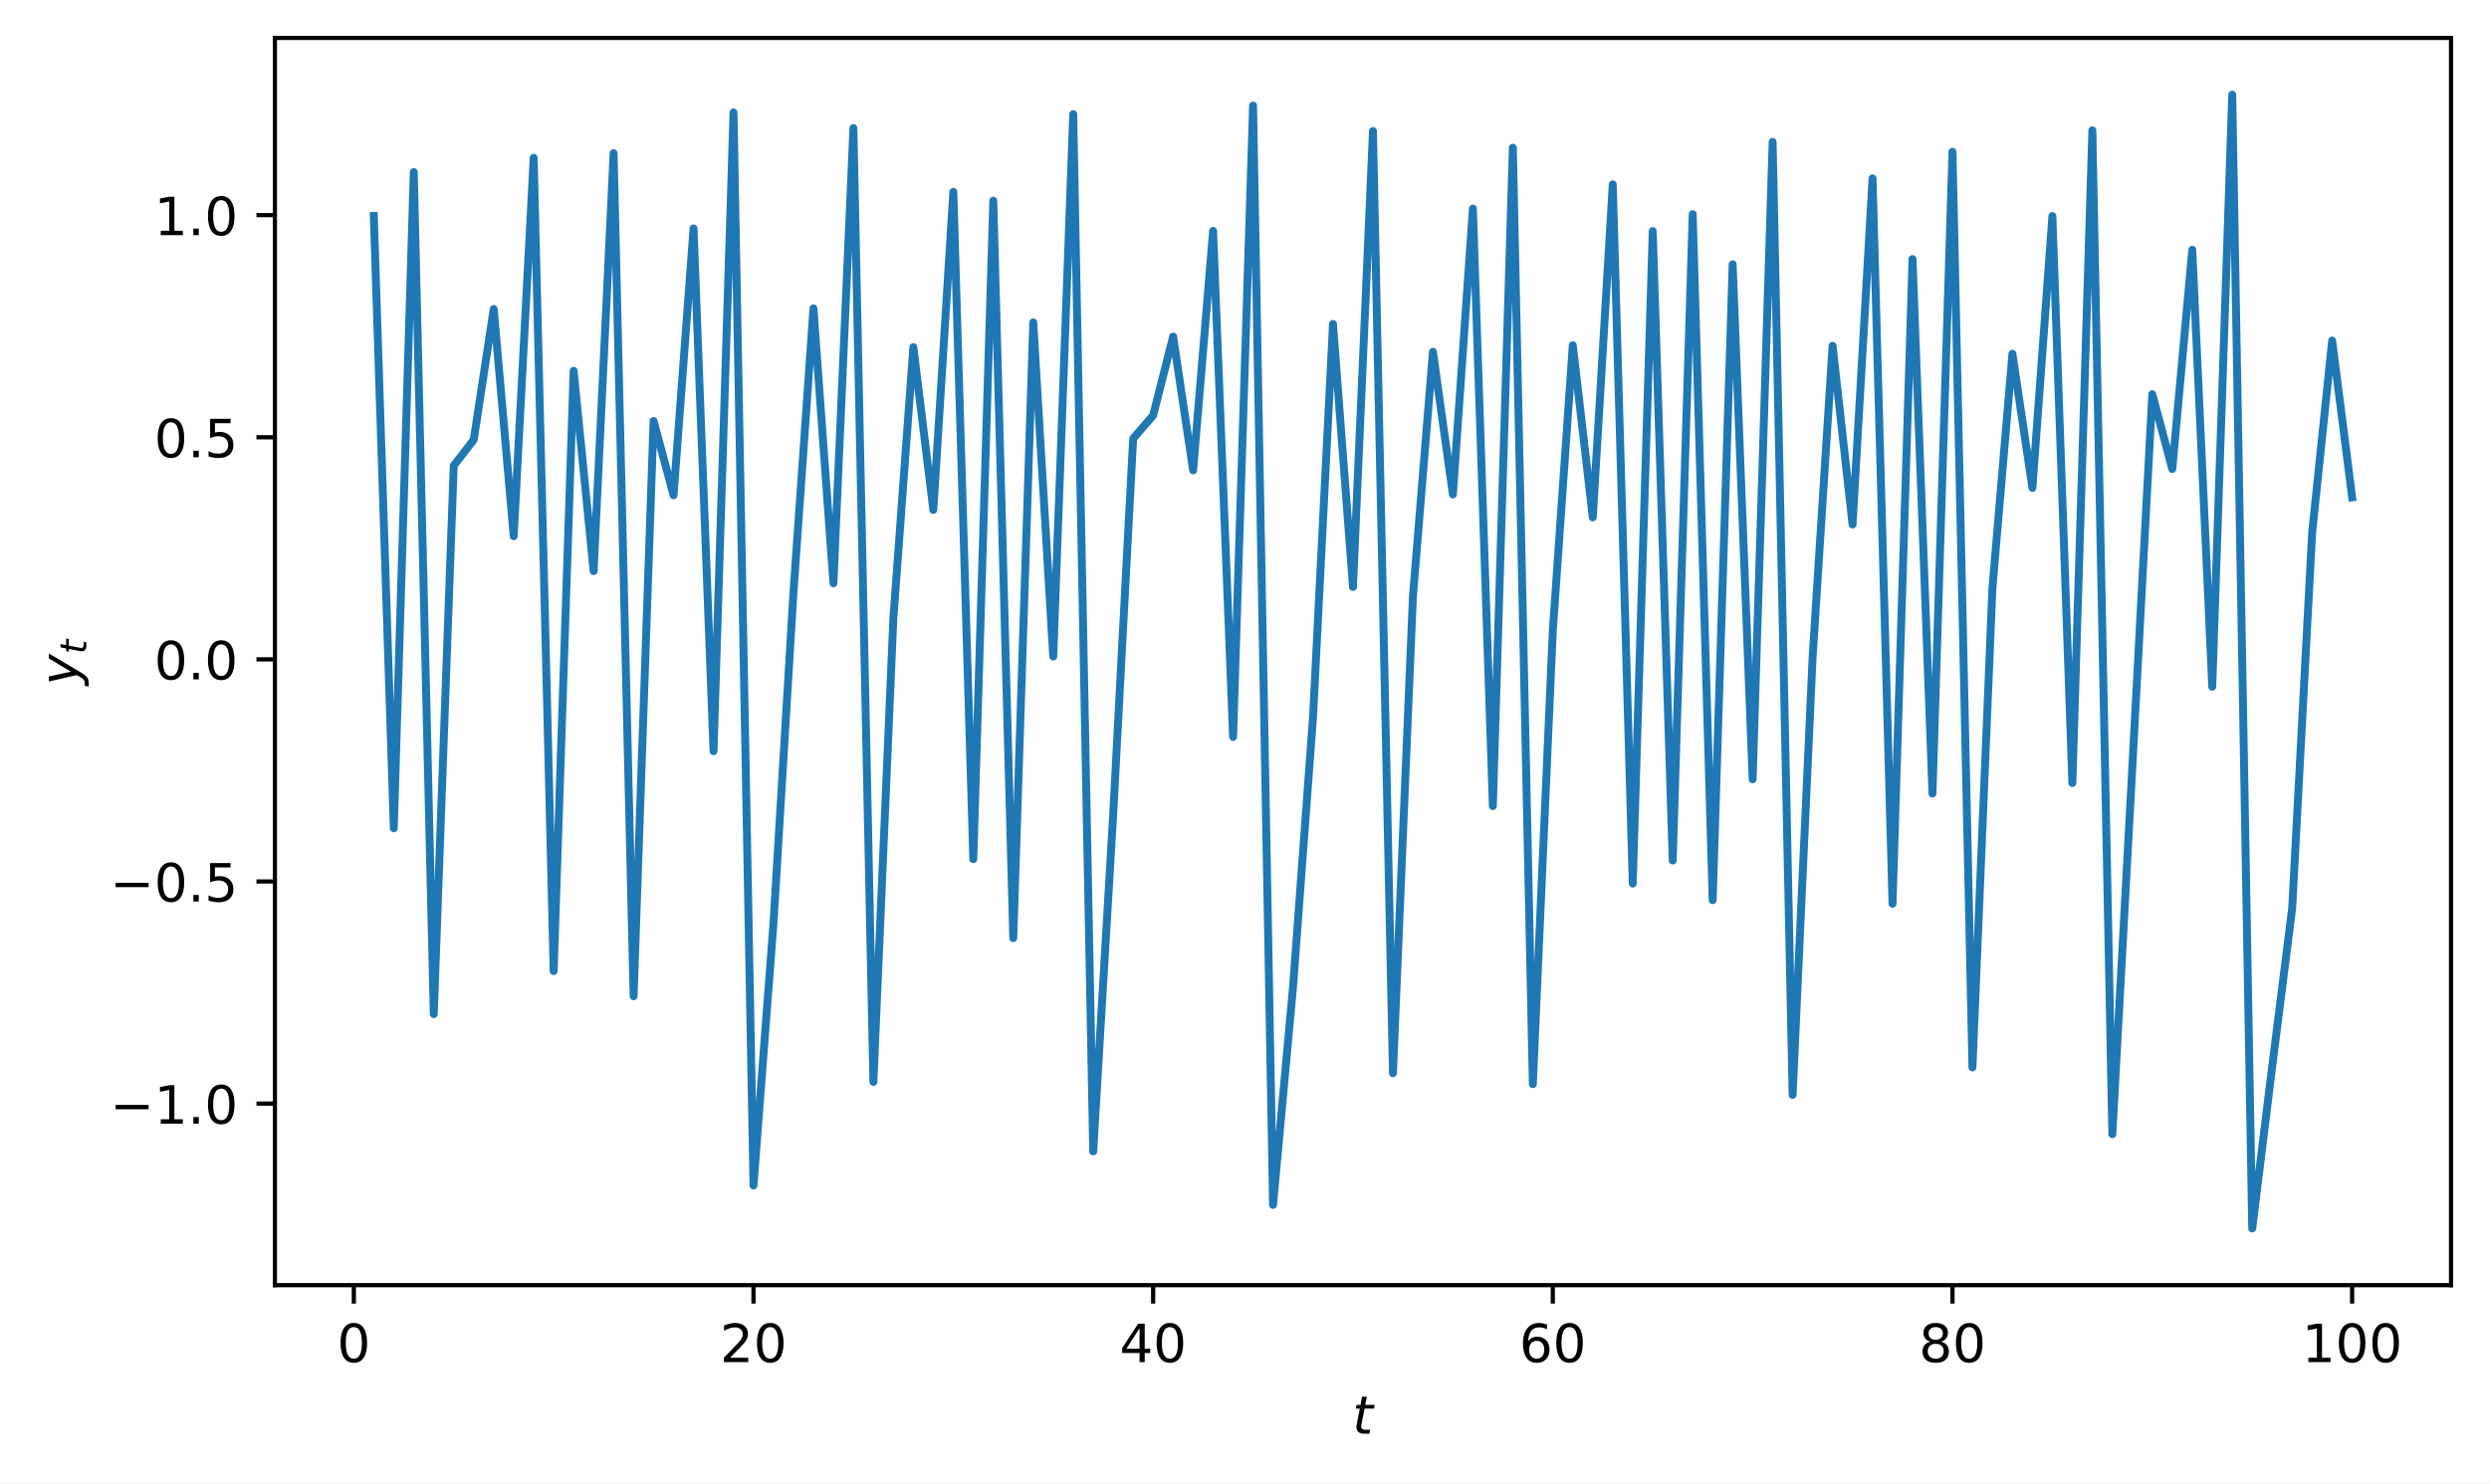
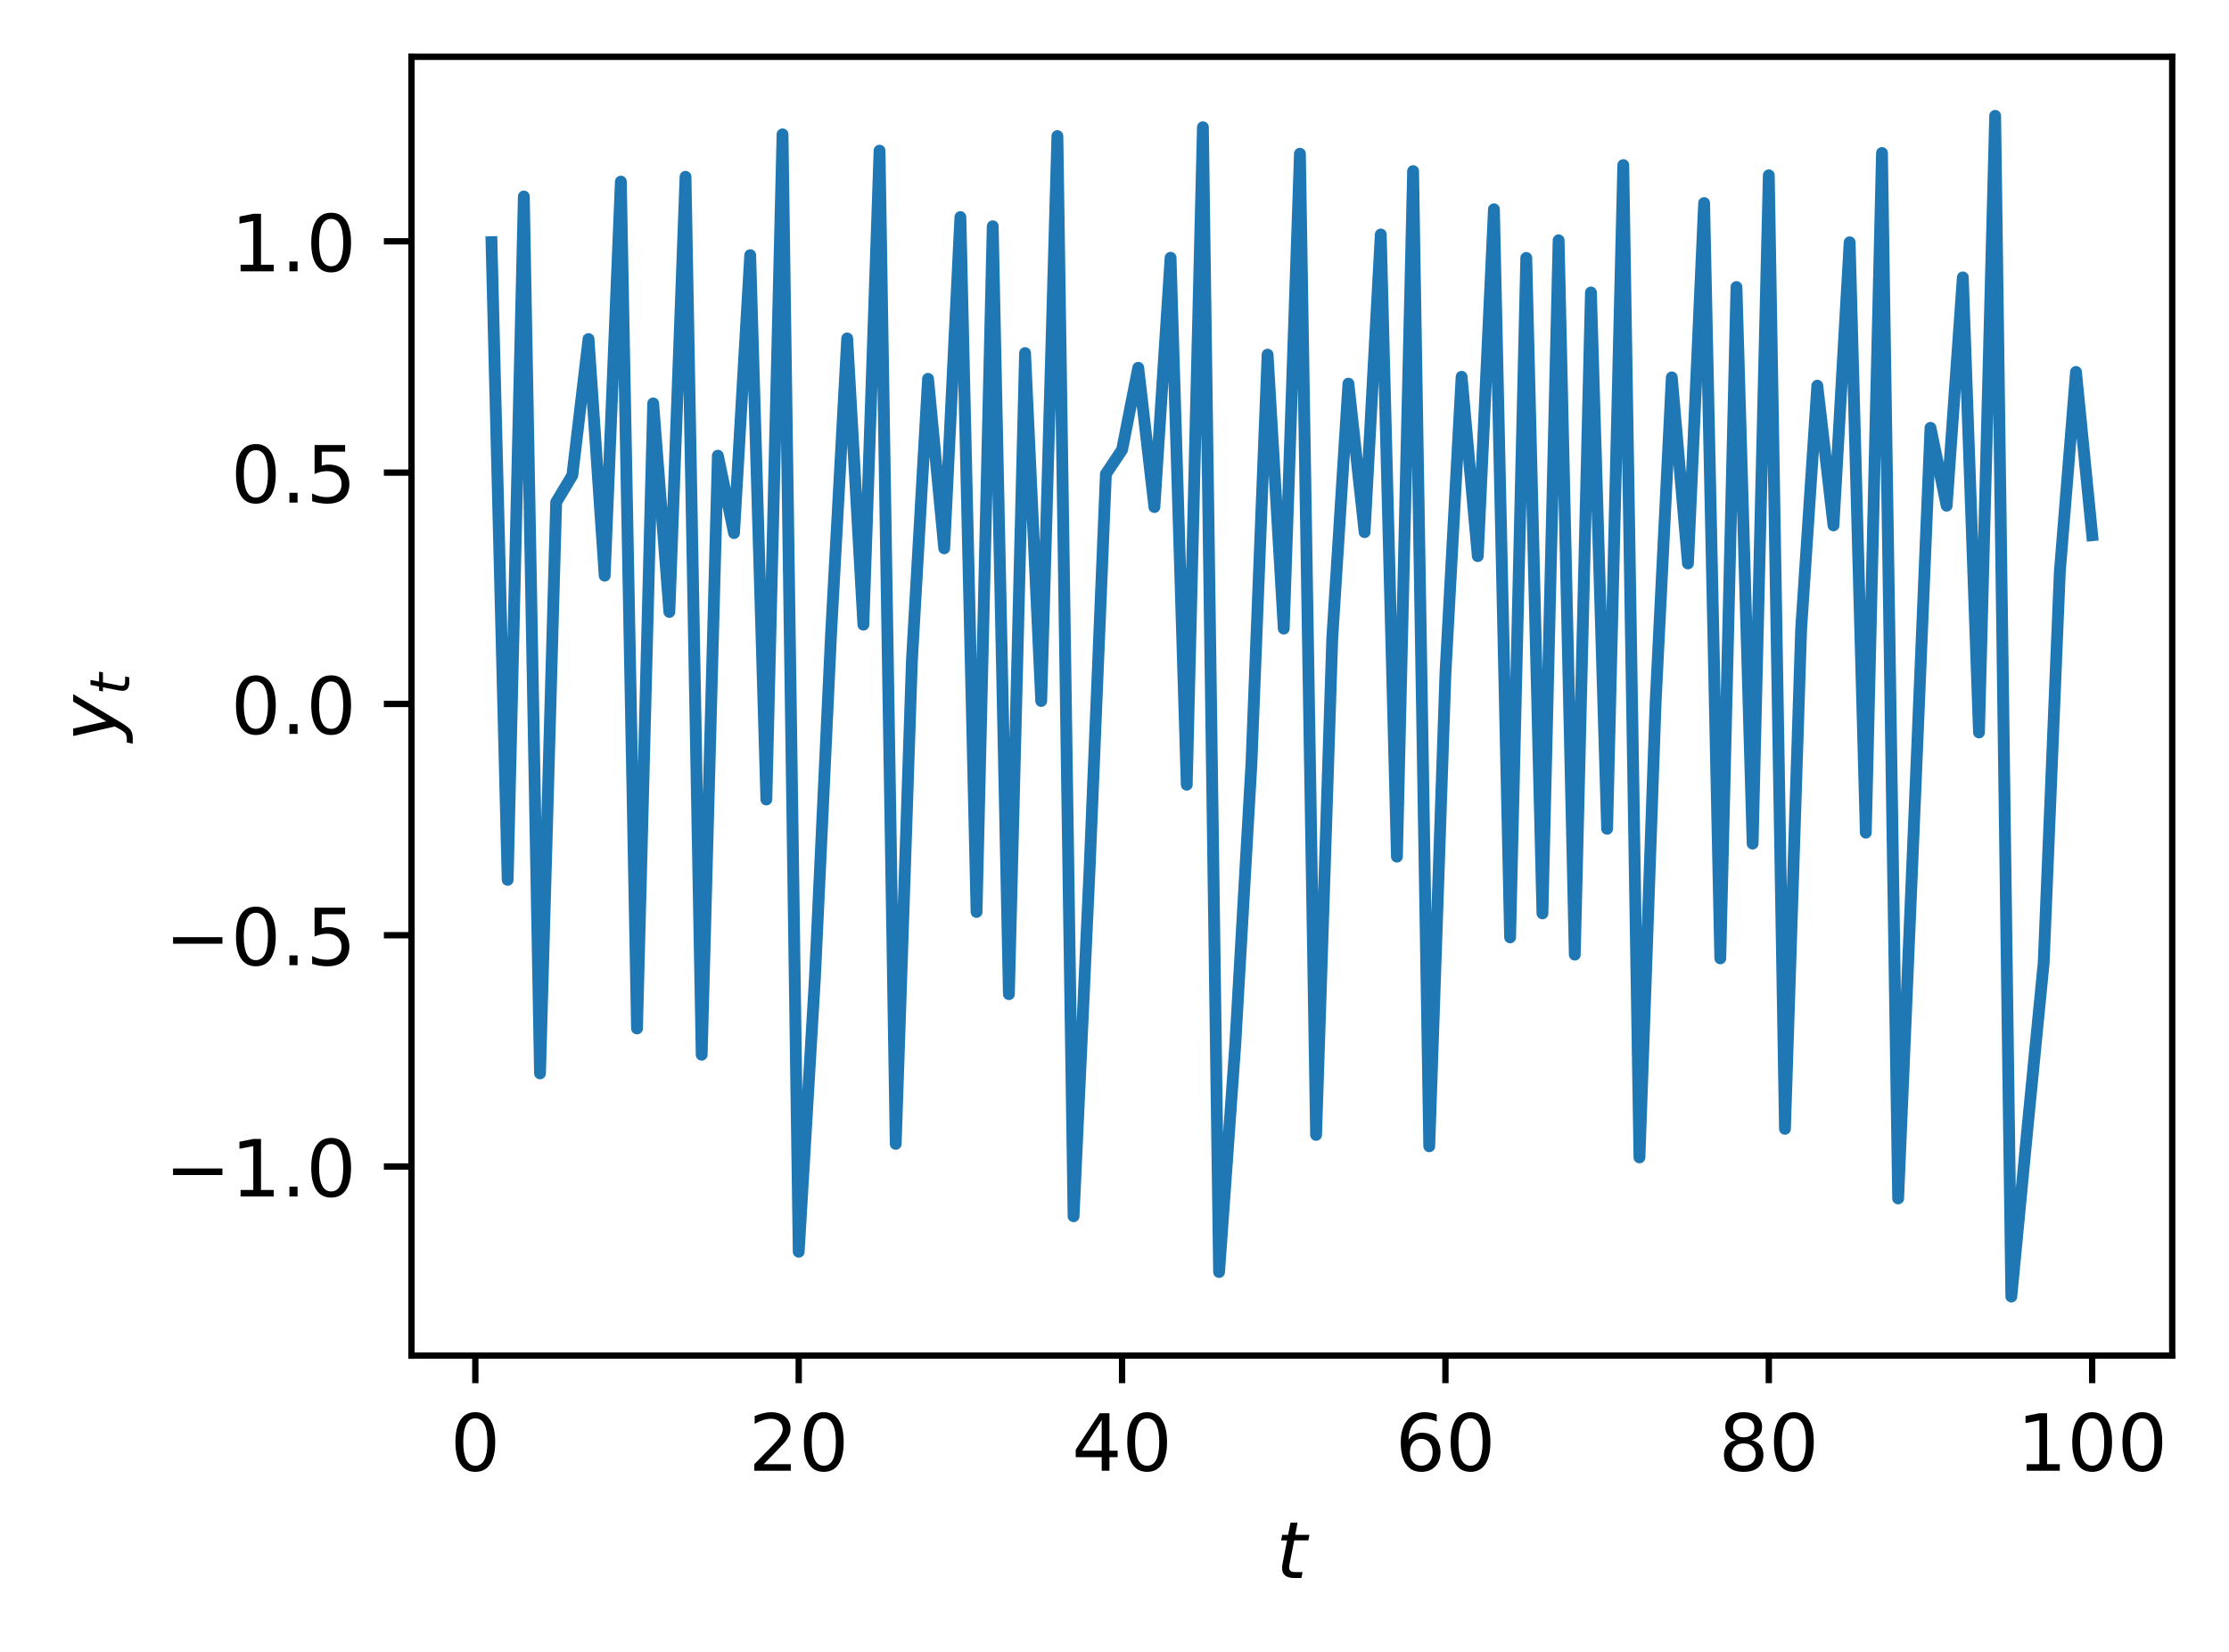
- <svg xmlns="http://www.w3.org/2000/svg" xmlns:xlink="http://www.w3.org/1999/xlink" height="281.485pt" version="1.1" viewBox="0 0 472.281 281.485" width="472.281pt">
+ <svg xmlns="http://www.w3.org/2000/svg" xmlns:xlink="http://www.w3.org/1999/xlink" height="209.413pt" version="1.1" viewBox="0 0 282.561 209.413" width="282.561pt">
  <defs>
    <style type="text/css">
*{stroke-linecap:butt;stroke-linejoin:round;}
  </style>
  </defs>
  <g id="figure_1">
    <g id="patch_1">
-       <path d="M 0 281.485  L 472.281 281.485  L 472.281 0  L 0 0  z " style="fill:#ffffff;" />
+       <path d="M 0 209.413  L 282.561 209.413  L 282.561 0  L 0 0  z " style="fill:#ffffff;" />
    </g>
    <g id="axes_1">
      <g id="patch_2">
-         <path d="M 52.161 243.929  L 465.081 243.929  L 465.081 7.2  L 52.161 7.2  z " style="fill:#ffffff;" />
+         <path d="M 52.161 171.857  L 275.361 171.857  L 275.361 7.2  L 52.161 7.2  z " style="fill:#ffffff;" />
      </g>
      <g id="matplotlib.axis_1">
        <g id="xtick_1">
          <g id="line2d_1">
            <defs>
-               <path d="M 0 0  L 0 3.5  " id="mea79c834b6" style="stroke:#000000;stroke-width:0.8;" />
-             </defs>
-             <g>
-               <use style="stroke:#000000;stroke-width:0.8;" x="67.138" xlink:href="#mea79c834b6" y="243.929" />
+               <path d="M 0 0  L 0 3.5  " id="m497b1aa5b3" style="stroke:#000000;stroke-width:0.8;" />
+             </defs>
+             <g>
+               <use style="stroke:#000000;stroke-width:0.8;" x="60.257" xlink:href="#m497b1aa5b3" y="171.857" />
            </g>
          </g>
          <g id="text_1">
            <defs>
              <path d="M 31.781 66.406  Q 24.172 66.406 20.328 58.906  Q 16.5 51.422 16.5 36.375  Q 16.5 21.391 20.328 13.891  Q 24.172 6.391 31.781 6.391  Q 39.453 6.391 43.281 13.891  Q 47.125 21.391 47.125 36.375  Q 47.125 51.422 43.281 58.906  Q 39.453 66.406 31.781 66.406  z M 31.781 74.219  Q 44.047 74.219 50.516 64.516  Q 56.984 54.828 56.984 36.375  Q 56.984 17.969 50.516 8.266  Q 44.047 -1.422 31.781 -1.422  Q 19.531 -1.422 13.062 8.266  Q 6.594 17.969 6.594 36.375  Q 6.594 54.828 13.062 64.516  Q 19.531 74.219 31.781 74.219  z " id="DejaVuSans-48" />
            </defs>
-             <g transform="translate(63.95704 258.5272)scale(0.1 -0.1)">
+             <g transform="translate(57.07556 186.4552)scale(0.1 -0.1)">
              <use xlink:href="#DejaVuSans-48" />
            </g>
          </g>
        </g>
        <g id="xtick_2">
          <g id="line2d_2">
            <g>
-               <use style="stroke:#000000;stroke-width:0.8;" x="142.973" xlink:href="#mea79c834b6" y="243.929" />
+               <use style="stroke:#000000;stroke-width:0.8;" x="101.249" xlink:href="#m497b1aa5b3" y="171.857" />
            </g>
          </g>
          <g id="text_2">
            <defs>
              <path d="M 19.188 8.297  L 53.609 8.297  L 53.609 0  L 7.328 0  L 7.328 8.297  Q 12.938 14.109 22.625 23.891  Q 32.328 33.688 34.812 36.531  Q 39.547 41.844 41.422 45.531  Q 43.312 49.219 43.312 52.781  Q 43.312 58.594 39.234 62.25  Q 35.156 65.922 28.609 65.922  Q 23.969 65.922 18.812 64.312  Q 13.672 62.703 7.812 59.422  L 7.812 69.391  Q 13.766 71.781 18.938 73  Q 24.125 74.219 28.422 74.219  Q 39.75 74.219 46.484 68.547  Q 53.219 62.891 53.219 53.422  Q 53.219 48.922 51.531 44.891  Q 49.859 40.875 45.406 35.406  Q 44.188 33.984 37.641 27.219  Q 31.109 20.453 19.188 8.297  z " id="DejaVuSans-50" />
            </defs>
-             <g transform="translate(136.6105 258.5272)scale(0.1 -0.1)">
+             <g transform="translate(94.88604 186.4552)scale(0.1 -0.1)">
              <use xlink:href="#DejaVuSans-50" />
              <use x="63.623" xlink:href="#DejaVuSans-48" />
            </g>
          </g>
        </g>
        <g id="xtick_3">
          <g id="line2d_3">
            <g>
-               <use style="stroke:#000000;stroke-width:0.8;" x="218.808" xlink:href="#mea79c834b6" y="243.929" />
+               <use style="stroke:#000000;stroke-width:0.8;" x="142.24" xlink:href="#m497b1aa5b3" y="171.857" />
            </g>
          </g>
          <g id="text_3">
            <defs>
              <path d="M 37.797 64.312  L 12.891 25.391  L 37.797 25.391  z M 35.203 72.906  L 47.609 72.906  L 47.609 25.391  L 58.016 25.391  L 58.016 17.188  L 47.609 17.188  L 47.609 0  L 37.797 0  L 37.797 17.188  L 4.891 17.188  L 4.891 26.703  z " id="DejaVuSans-52" />
            </defs>
-             <g transform="translate(212.4452 258.5272)scale(0.1 -0.1)">
+             <g transform="translate(135.8778 186.4552)scale(0.1 -0.1)">
              <use xlink:href="#DejaVuSans-52" />
              <use x="63.623" xlink:href="#DejaVuSans-48" />
            </g>
          </g>
        </g>
        <g id="xtick_4">
          <g id="line2d_4">
            <g>
-               <use style="stroke:#000000;stroke-width:0.8;" x="294.642" xlink:href="#mea79c834b6" y="243.929" />
+               <use style="stroke:#000000;stroke-width:0.8;" x="183.232" xlink:href="#m497b1aa5b3" y="171.857" />
            </g>
          </g>
          <g id="text_4">
            <defs>
              <path d="M 33.016 40.375  Q 26.375 40.375 22.484 35.828  Q 18.609 31.297 18.609 23.391  Q 18.609 15.531 22.484 10.953  Q 26.375 6.391 33.016 6.391  Q 39.656 6.391 43.531 10.953  Q 47.406 15.531 47.406 23.391  Q 47.406 31.297 43.531 35.828  Q 39.656 40.375 33.016 40.375  z M 52.594 71.297  L 52.594 62.312  Q 48.875 64.062 45.094 64.984  Q 41.312 65.922 37.594 65.922  Q 27.828 65.922 22.672 59.328  Q 17.531 52.734 16.797 39.406  Q 19.672 43.656 24.016 45.922  Q 28.375 48.188 33.594 48.188  Q 44.578 48.188 50.953 41.516  Q 57.328 34.859 57.328 23.391  Q 57.328 12.156 50.688 5.359  Q 44.047 -1.422 33.016 -1.422  Q 20.359 -1.422 13.672 8.266  Q 6.984 17.969 6.984 36.375  Q 6.984 53.656 15.188 63.938  Q 23.391 74.219 37.203 74.219  Q 40.922 74.219 44.703 73.484  Q 48.484 72.75 52.594 71.297  z " id="DejaVuSans-54" />
            </defs>
-             <g transform="translate(288.2799 258.5272)scale(0.1 -0.1)">
+             <g transform="translate(176.8695 186.4552)scale(0.1 -0.1)">
              <use xlink:href="#DejaVuSans-54" />
              <use x="63.623" xlink:href="#DejaVuSans-48" />
            </g>
          </g>
        </g>
        <g id="xtick_5">
          <g id="line2d_5">
            <g>
-               <use style="stroke:#000000;stroke-width:0.8;" x="370.477" xlink:href="#mea79c834b6" y="243.929" />
+               <use style="stroke:#000000;stroke-width:0.8;" x="224.224" xlink:href="#m497b1aa5b3" y="171.857" />
            </g>
          </g>
          <g id="text_5">
            <defs>
              <path d="M 31.781 34.625  Q 24.75 34.625 20.719 30.859  Q 16.703 27.094 16.703 20.516  Q 16.703 13.922 20.719 10.156  Q 24.75 6.391 31.781 6.391  Q 38.812 6.391 42.859 10.172  Q 46.922 13.969 46.922 20.516  Q 46.922 27.094 42.891 30.859  Q 38.875 34.625 31.781 34.625  z M 21.922 38.812  Q 15.578 40.375 12.031 44.719  Q 8.5 49.078 8.5 55.328  Q 8.5 64.062 14.719 69.141  Q 20.953 74.219 31.781 74.219  Q 42.672 74.219 48.875 69.141  Q 55.078 64.062 55.078 55.328  Q 55.078 49.078 51.531 44.719  Q 48 40.375 41.703 38.812  Q 48.828 37.156 52.797 32.312  Q 56.781 27.484 56.781 20.516  Q 56.781 9.906 50.312 4.234  Q 43.844 -1.422 31.781 -1.422  Q 19.734 -1.422 13.25 4.234  Q 6.781 9.906 6.781 20.516  Q 6.781 27.484 10.781 32.312  Q 14.797 37.156 21.922 38.812  z M 18.312 54.391  Q 18.312 48.734 21.844 45.562  Q 25.391 42.391 31.781 42.391  Q 38.141 42.391 41.719 45.562  Q 45.312 48.734 45.312 54.391  Q 45.312 60.062 41.719 63.234  Q 38.141 66.406 31.781 66.406  Q 25.391 66.406 21.844 63.234  Q 18.312 60.062 18.312 54.391  z " id="DejaVuSans-56" />
            </defs>
-             <g transform="translate(364.1146 258.5272)scale(0.1 -0.1)">
+             <g transform="translate(217.8612 186.4552)scale(0.1 -0.1)">
              <use xlink:href="#DejaVuSans-56" />
              <use x="63.623" xlink:href="#DejaVuSans-48" />
            </g>
          </g>
        </g>
        <g id="xtick_6">
          <g id="line2d_6">
            <g>
-               <use style="stroke:#000000;stroke-width:0.8;" x="446.312" xlink:href="#mea79c834b6" y="243.929" />
+               <use style="stroke:#000000;stroke-width:0.8;" x="265.215" xlink:href="#m497b1aa5b3" y="171.857" />
            </g>
          </g>
          <g id="text_6">
            <defs>
              <path d="M 12.406 8.297  L 28.516 8.297  L 28.516 63.922  L 10.984 60.406  L 10.984 69.391  L 28.422 72.906  L 38.281 72.906  L 38.281 8.297  L 54.391 8.297  L 54.391 0  L 12.406 0  z " id="DejaVuSans-49" />
            </defs>
-             <g transform="translate(436.7681 258.5272)scale(0.1 -0.1)">
+             <g transform="translate(255.6717 186.4552)scale(0.1 -0.1)">
              <use xlink:href="#DejaVuSans-49" />
              <use x="63.623" xlink:href="#DejaVuSans-48" />
              <use x="127.246" xlink:href="#DejaVuSans-48" />
            </g>
          </g>
        </g>
        <g id="text_7">
          <defs>
            <path d="M 42.281 54.688  L 40.922 47.703  L 23 47.703  L 17.188 18.016  Q 16.891 16.359 16.75 15.234  Q 16.609 14.109 16.609 13.484  Q 16.609 10.359 18.484 8.938  Q 20.359 7.516 24.516 7.516  L 33.594 7.516  L 32.078 0  L 23.484 0  Q 15.484 0 11.547 3.125  Q 7.625 6.25 7.625 12.594  Q 7.625 13.719 7.766 15.062  Q 7.906 16.406 8.203 18.016  L 14.016 47.703  L 6.391 47.703  L 7.812 54.688  L 15.281 54.688  L 18.312 70.219  L 27.297 70.219  L 24.312 54.688  z " id="DejaVuSans-Oblique-116" />
          </defs>
-           <g transform="translate(256.6209 272.2054)scale(0.1 -0.1)">
+           <g transform="translate(161.7609 200.1334)scale(0.1 -0.1)">
            <use transform="translate(0 0.78125)" xlink:href="#DejaVuSans-Oblique-116" />
          </g>
        </g>
      </g>
      <g id="matplotlib.axis_2">
        <g id="ytick_1">
          <g id="line2d_7">
            <defs>
-               <path d="M 0 0  L -3.5 0  " id="m13ddf3731c" style="stroke:#000000;stroke-width:0.8;" />
-             </defs>
-             <g>
-               <use style="stroke:#000000;stroke-width:0.8;" x="52.161" xlink:href="#m13ddf3731c" y="209.464" />
+               <path d="M 0 0  L -3.5 0  " id="m79a8ae8c4f" style="stroke:#000000;stroke-width:0.8;" />
+             </defs>
+             <g>
+               <use style="stroke:#000000;stroke-width:0.8;" x="52.161" xlink:href="#m79a8ae8c4f" y="147.885" />
            </g>
          </g>
          <g id="text_8">
            <defs>
              <path d="M 10.594 35.5  L 73.188 35.5  L 73.188 27.203  L 10.594 27.203  z " id="DejaVuSans-8722" />
              <path d="M 10.688 12.406  L 21 12.406  L 21 0  L 10.688 0  z " id="DejaVuSans-46" />
            </defs>
-             <g transform="translate(20.87813 213.2634)scale(0.1 -0.1)">
+             <g transform="translate(20.87813 151.6842)scale(0.1 -0.1)">
              <use xlink:href="#DejaVuSans-8722" />
              <use x="83.789" xlink:href="#DejaVuSans-49" />
              <use x="147.412" xlink:href="#DejaVuSans-46" />
              <use x="179.199" xlink:href="#DejaVuSans-48" />
            </g>
          </g>
        </g>
        <g id="ytick_2">
          <g id="line2d_8">
            <g>
-               <use style="stroke:#000000;stroke-width:0.8;" x="52.161" xlink:href="#m13ddf3731c" y="167.307" />
+               <use style="stroke:#000000;stroke-width:0.8;" x="52.161" xlink:href="#m79a8ae8c4f" y="118.562" />
            </g>
          </g>
          <g id="text_9">
            <defs>
              <path d="M 10.797 72.906  L 49.516 72.906  L 49.516 64.594  L 19.828 64.594  L 19.828 46.734  Q 21.969 47.469 24.109 47.828  Q 26.266 48.188 28.422 48.188  Q 40.625 48.188 47.75 41.5  Q 54.891 34.812 54.891 23.391  Q 54.891 11.625 47.562 5.094  Q 40.234 -1.422 26.906 -1.422  Q 22.312 -1.422 17.547 -0.641  Q 12.797 0.141 7.719 1.703  L 7.719 11.625  Q 12.109 9.234 16.797 8.062  Q 21.484 6.891 26.703 6.891  Q 35.156 6.891 40.078 11.328  Q 45.016 15.766 45.016 23.391  Q 45.016 31 40.078 35.438  Q 35.156 39.891 26.703 39.891  Q 22.75 39.891 18.812 39.016  Q 14.891 38.141 10.797 36.281  z " id="DejaVuSans-53" />
            </defs>
-             <g transform="translate(20.87813 171.1059)scale(0.1 -0.1)">
+             <g transform="translate(20.87813 122.3615)scale(0.1 -0.1)">
              <use xlink:href="#DejaVuSans-8722" />
              <use x="83.789" xlink:href="#DejaVuSans-48" />
              <use x="147.412" xlink:href="#DejaVuSans-46" />
              <use x="179.199" xlink:href="#DejaVuSans-53" />
            </g>
          </g>
        </g>
        <g id="ytick_3">
          <g id="line2d_9">
            <g>
-               <use style="stroke:#000000;stroke-width:0.8;" x="52.161" xlink:href="#m13ddf3731c" y="125.149" />
+               <use style="stroke:#000000;stroke-width:0.8;" x="52.161" xlink:href="#m79a8ae8c4f" y="89.24" />
            </g>
          </g>
          <g id="text_10">
-             <g transform="translate(29.25781 128.9483)scale(0.1 -0.1)">
+             <g transform="translate(29.25781 93.03874)scale(0.1 -0.1)">
              <use xlink:href="#DejaVuSans-48" />
              <use x="63.623" xlink:href="#DejaVuSans-46" />
              <use x="95.41" xlink:href="#DejaVuSans-48" />
            </g>
          </g>
        </g>
        <g id="ytick_4">
          <g id="line2d_10">
            <g>
-               <use style="stroke:#000000;stroke-width:0.8;" x="52.161" xlink:href="#m13ddf3731c" y="82.992" />
+               <use style="stroke:#000000;stroke-width:0.8;" x="52.161" xlink:href="#m79a8ae8c4f" y="59.917" />
            </g>
          </g>
          <g id="text_11">
-             <g transform="translate(29.25781 86.79073)scale(0.1 -0.1)">
+             <g transform="translate(29.25781 63.71603)scale(0.1 -0.1)">
              <use xlink:href="#DejaVuSans-48" />
              <use x="63.623" xlink:href="#DejaVuSans-46" />
              <use x="95.41" xlink:href="#DejaVuSans-53" />
            </g>
          </g>
        </g>
        <g id="ytick_5">
          <g id="line2d_11">
            <g>
-               <use style="stroke:#000000;stroke-width:0.8;" x="52.161" xlink:href="#m13ddf3731c" y="40.834" />
+               <use style="stroke:#000000;stroke-width:0.8;" x="52.161" xlink:href="#m79a8ae8c4f" y="30.594" />
            </g>
          </g>
          <g id="text_12">
-             <g transform="translate(29.25781 44.63316)scale(0.1 -0.1)">
+             <g transform="translate(29.25781 34.39332)scale(0.1 -0.1)">
              <use xlink:href="#DejaVuSans-49" />
              <use x="63.623" xlink:href="#DejaVuSans-46" />
              <use x="95.41" xlink:href="#DejaVuSans-48" />
            </g>
          </g>
        </g>
        <g id="text_13">
          <defs>
            <path d="M 24.812 -5.078  Q 18.562 -15.578 14.625 -18.188  Q 10.688 -20.797 4.594 -20.797  L -2.484 -20.797  L -0.984 -13.281  L 4.203 -13.281  Q 7.953 -13.281 10.594 -11.234  Q 13.234 -9.188 16.5 -3.219  L 19.281 2  L 7.172 54.688  L 16.703 54.688  L 25.781 12.797  L 50.875 54.688  L 60.297 54.688  z " id="DejaVuSans-Oblique-121" />
          </defs>
-           <g transform="translate(14.77812 130.0644)rotate(-90)scale(0.1 -0.1)">
+           <g transform="translate(14.77812 94.0284)rotate(-90)scale(0.1 -0.1)">
            <use transform="translate(0 0.3125)" xlink:href="#DejaVuSans-Oblique-121" />
            <use transform="translate(59.17969 -16.09375)scale(0.7)" xlink:href="#DejaVuSans-Oblique-116" />
          </g>
        </g>
      </g>
      <g id="line2d_12">
-         <path clip-path="url(#p48f5dacb41)" d="M 70.93 40.984  L 74.722 157.218  L 78.513 32.66  L 82.305 192.491  L 86.097 88.387  L 89.889 83.476  L 93.68 58.641  L 97.472 101.779  L 101.264 29.95  L 105.056 184.305  L 108.847 70.379  L 112.639 108.389  L 116.431 29.067  L 120.223 189.093  L 124.014 79.901  L 127.806 94.012  L 131.598 43.358  L 135.39 142.574  L 139.181 21.338  L 142.973 225.003  L 146.765 175.249  L 150.556 112.467  L 154.348 58.535  L 158.14 110.711  L 161.932 24.311  L 165.723 205.341  L 169.515 117.362  L 173.307 65.898  L 177.099 96.79  L 180.89 36.413  L 184.682 163.071  L 188.474 38.091  L 192.266 178.057  L 196.057 61.195  L 199.849 124.619  L 203.641 21.653  L 207.433 218.533  L 211.224 154.585  L 215.016 83.237  L 218.808 78.833  L 222.599 63.88  L 226.391 89.27  L 230.183 43.828  L 233.975 139.878  L 237.766 20.04  L 241.558 228.697  L 245.35 187.337  L 249.142 136.114  L 252.933 61.487  L 256.725 111.419  L 260.517 24.865  L 264.309 203.702  L 268.1 113.207  L 271.892 66.768  L 275.684 93.845  L 279.475 39.591  L 283.267 152.99  L 287.059 28.037  L 290.851 205.778  L 294.642 119.645  L 298.434 65.526  L 302.226 98.21  L 306.018 34.996  L 309.809 167.704  L 313.601 43.858  L 317.393 163.327  L 321.185 40.648  L 324.976 170.849  L 328.768 50.162  L 332.56 147.911  L 336.352 26.941  L 340.143 207.81  L 343.935 124.825  L 347.727 65.634  L 351.518 99.55  L 355.31 33.86  L 359.102 171.53  L 362.894 49.167  L 366.685 150.611  L 370.477 28.804  L 374.269 202.601  L 378.061 111.536  L 381.852 67.146  L 385.644 92.613  L 389.436 41.011  L 393.228 148.619  L 397.019 24.739  L 400.811 215.284  L 404.603 145.609  L 408.394 74.825  L 412.186 89.023  L 415.978 47.407  L 419.77 130.349  L 423.561 17.96  L 427.353 233.168  L 431.145 202.42  L 434.937 172.381  L 438.728 101.057  L 442.52 64.641  L 446.312 94.399  " style="fill:none;stroke:#1f77b4;stroke-linecap:square;stroke-width:1.5;" />
+         <path clip-path="url(#p98c1f8ea6f)" d="M 62.306 30.699  L 64.356 111.545  L 66.406 24.909  L 68.455 136.079  L 70.505 63.67  L 72.554 60.254  L 74.604 42.98  L 76.653 72.984  L 78.703 23.024  L 80.753 130.385  L 82.802 51.144  L 84.852 77.582  L 86.901 22.41  L 88.951 133.716  L 91.001 57.767  L 93.05 67.582  L 95.1 32.349  L 97.149 101.359  L 99.199 17.034  L 101.249 158.693  L 103.298 124.086  L 105.348 80.418  L 107.397 42.906  L 109.447 79.197  L 111.496 19.101  L 113.546 145.017  L 115.596 83.823  L 117.645 48.028  L 119.695 69.514  L 121.744 27.519  L 123.794 115.616  L 125.844 28.686  L 127.893 126.039  L 129.943 44.757  L 131.992 88.871  L 134.042 17.252  L 136.092 154.193  L 138.141 109.714  L 140.191 60.087  L 142.24 57.024  L 144.29 46.624  L 146.339 64.284  L 148.389 32.676  L 150.439 99.484  L 152.488 16.131  L 154.538 161.263  L 156.587 132.495  L 158.637 96.866  L 160.687 44.959  L 162.736 79.69  L 164.786 19.487  L 166.835 143.877  L 168.885 80.933  L 170.934 48.632  L 172.984 67.466  L 175.034 29.729  L 177.083 108.605  L 179.133 21.693  L 181.182 145.321  L 183.232 85.411  L 185.282 47.768  L 187.331 70.502  L 189.381 26.534  L 191.43 118.839  L 193.48 32.697  L 195.53 115.794  L 197.579 30.465  L 199.629 121.026  L 201.678 37.082  L 203.728 105.072  L 205.777 20.931  L 207.827 146.734  L 209.877 89.014  L 211.926 47.844  L 213.976 71.434  L 216.025 25.743  L 218.075 121.5  L 220.125 36.39  L 222.174 106.949  L 224.224 22.227  L 226.273 143.111  L 228.323 79.771  L 230.373 48.896  L 232.422 66.609  L 234.472 30.717  L 236.521 105.564  L 238.571 19.399  L 240.62 151.933  L 242.67 103.47  L 244.72 54.237  L 246.769 64.112  L 248.819 35.166  L 250.868 92.856  L 252.918 14.684  L 254.968 164.372  L 257.017 142.985  L 259.067 122.092  L 261.116 72.482  L 263.166 47.153  L 265.215 67.851  " style="fill:none;stroke:#1f77b4;stroke-linecap:square;stroke-width:1.5;" />
      </g>
      <g id="patch_3">
-         <path d="M 52.161 243.929  L 52.161 7.2  " style="fill:none;stroke:#000000;stroke-linecap:square;stroke-linejoin:miter;stroke-width:0.8;" />
+         <path d="M 52.161 171.857  L 52.161 7.2  " style="fill:none;stroke:#000000;stroke-linecap:square;stroke-linejoin:miter;stroke-width:0.8;" />
      </g>
      <g id="patch_4">
-         <path d="M 465.081 243.929  L 465.081 7.2  " style="fill:none;stroke:#000000;stroke-linecap:square;stroke-linejoin:miter;stroke-width:0.8;" />
+         <path d="M 275.361 171.857  L 275.361 7.2  " style="fill:none;stroke:#000000;stroke-linecap:square;stroke-linejoin:miter;stroke-width:0.8;" />
      </g>
      <g id="patch_5">
-         <path d="M 52.161 243.929  L 465.081 243.929  " style="fill:none;stroke:#000000;stroke-linecap:square;stroke-linejoin:miter;stroke-width:0.8;" />
+         <path d="M 52.161 171.857  L 275.361 171.857  " style="fill:none;stroke:#000000;stroke-linecap:square;stroke-linejoin:miter;stroke-width:0.8;" />
      </g>
      <g id="patch_6">
-         <path d="M 52.161 7.2  L 465.081 7.2  " style="fill:none;stroke:#000000;stroke-linecap:square;stroke-linejoin:miter;stroke-width:0.8;" />
+         <path d="M 52.161 7.2  L 275.361 7.2  " style="fill:none;stroke:#000000;stroke-linecap:square;stroke-linejoin:miter;stroke-width:0.8;" />
      </g>
    </g>
  </g>
  <defs>
-     <clipPath id="p48f5dacb41">
-       <rect height="236.729" width="412.92" x="52.161" y="7.2" />
+     <clipPath id="p98c1f8ea6f">
+       <rect height="164.657" width="223.2" x="52.161" y="7.2" />
    </clipPath>
  </defs>
</svg>
